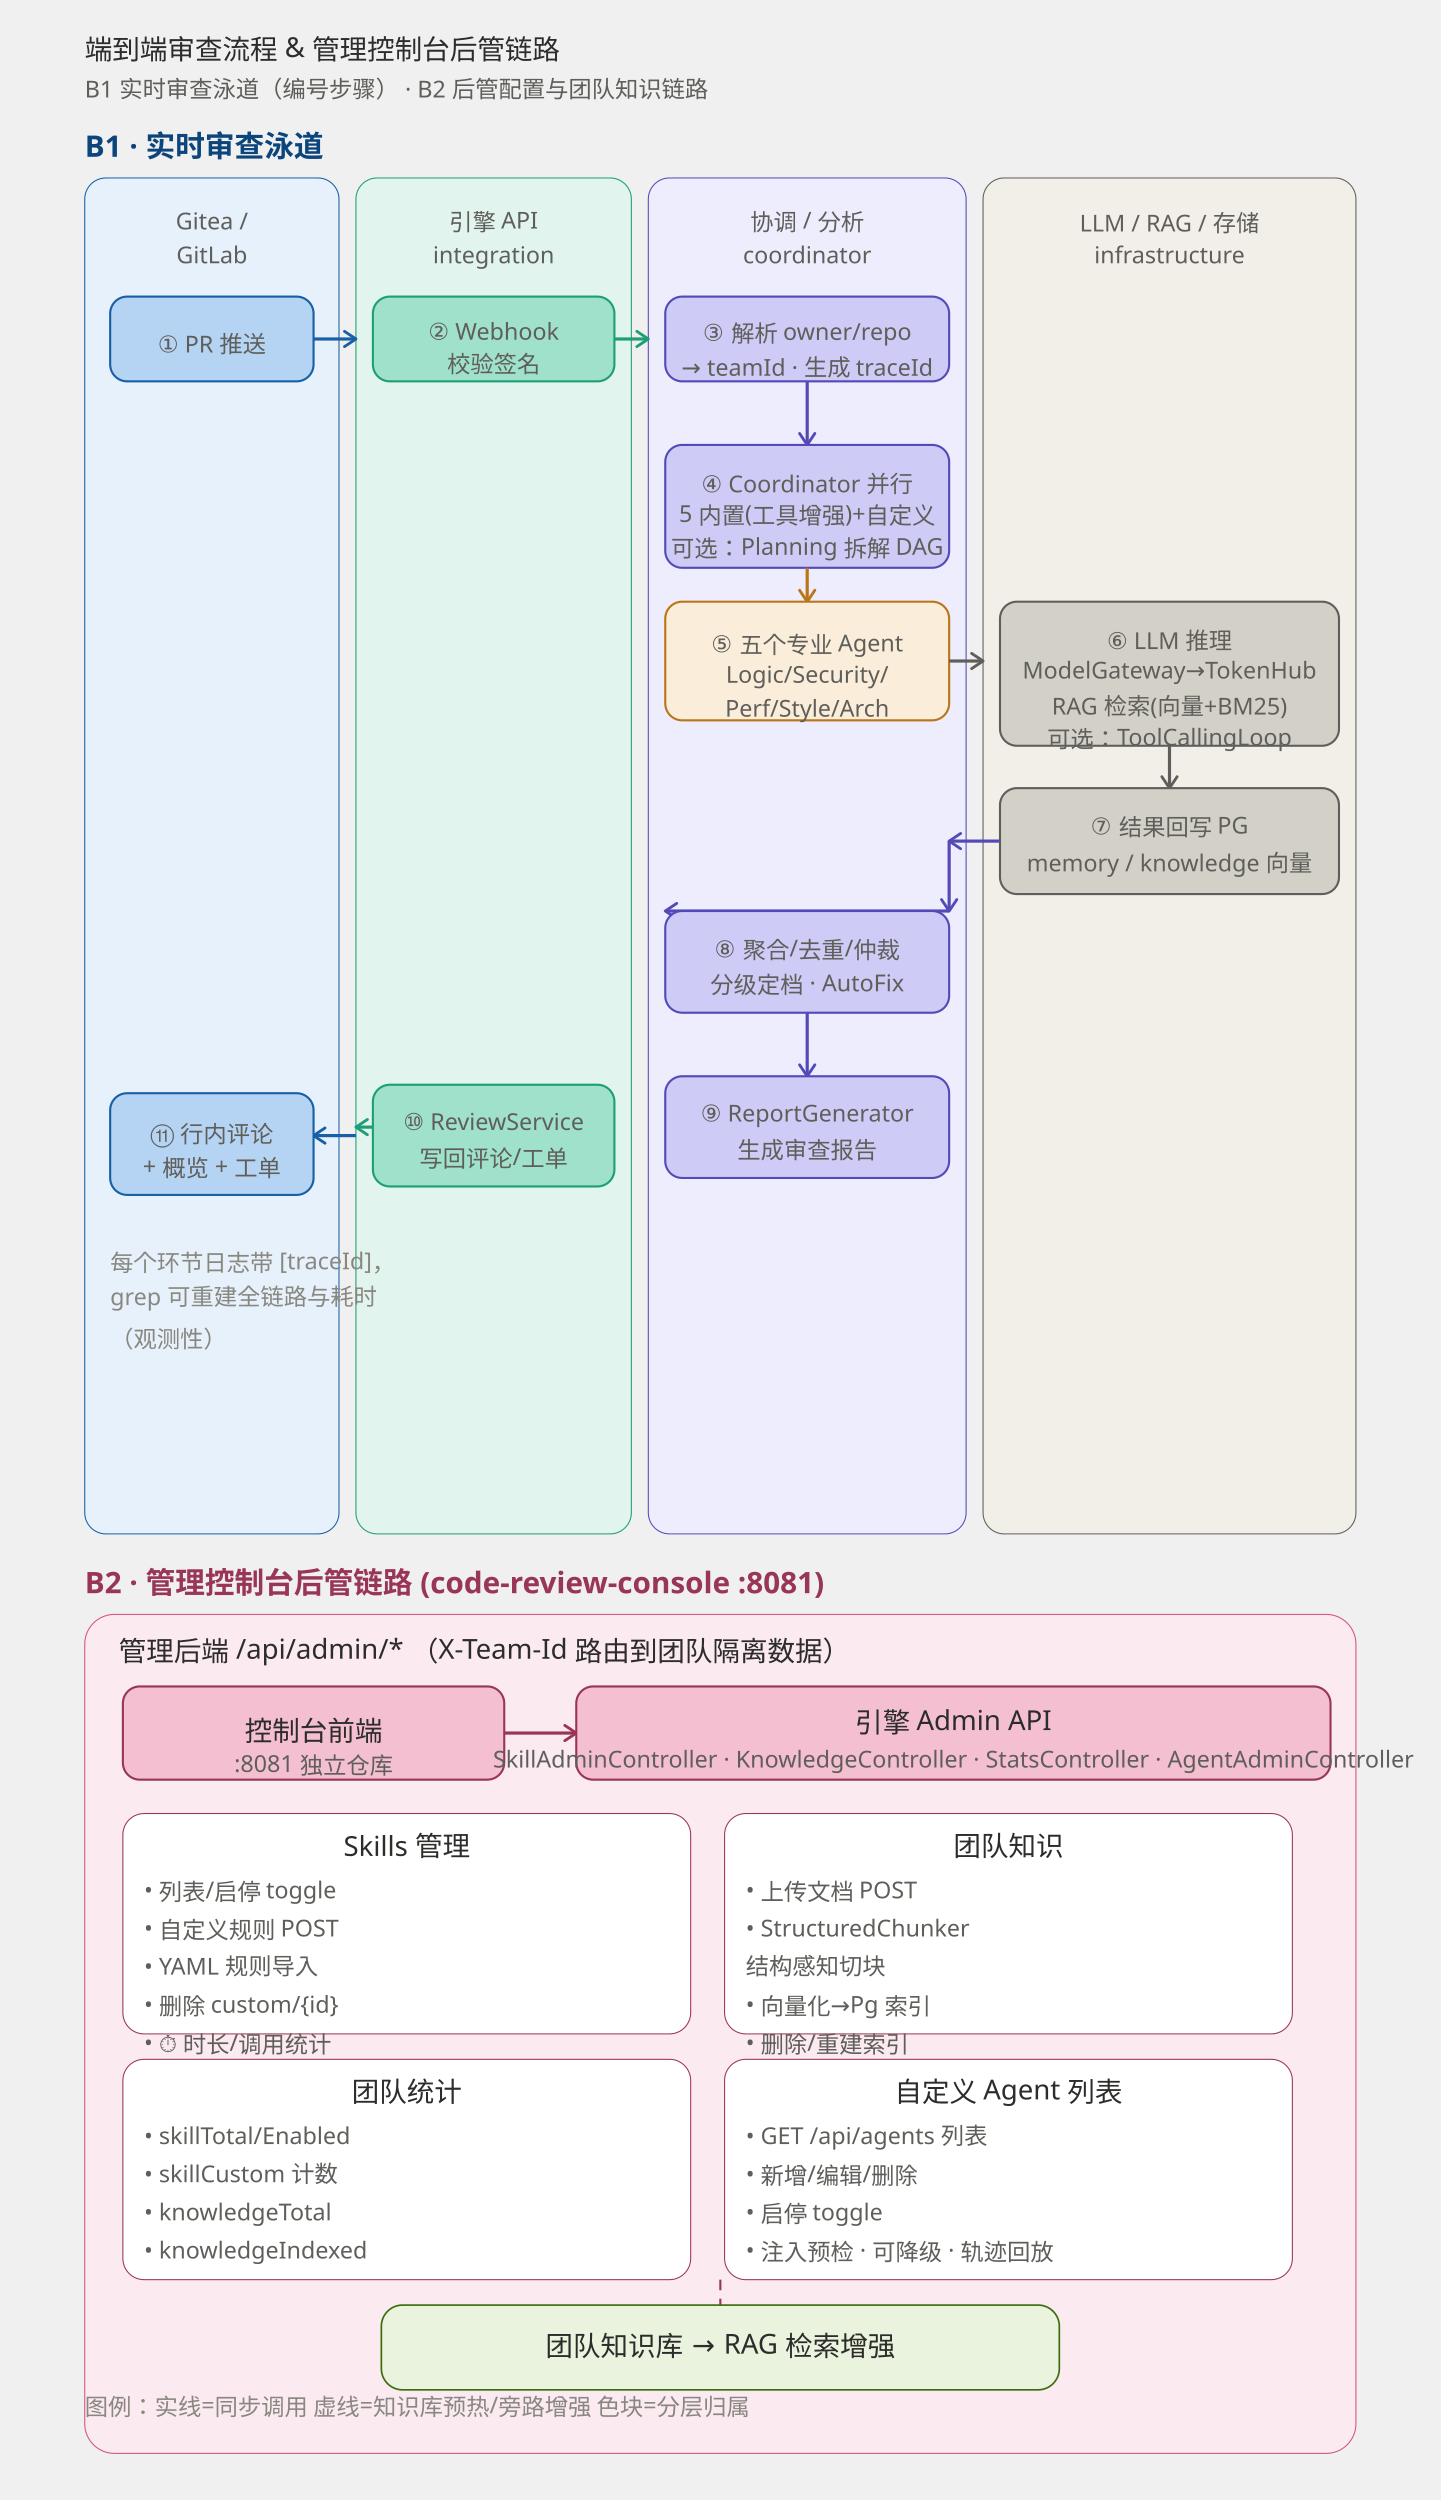
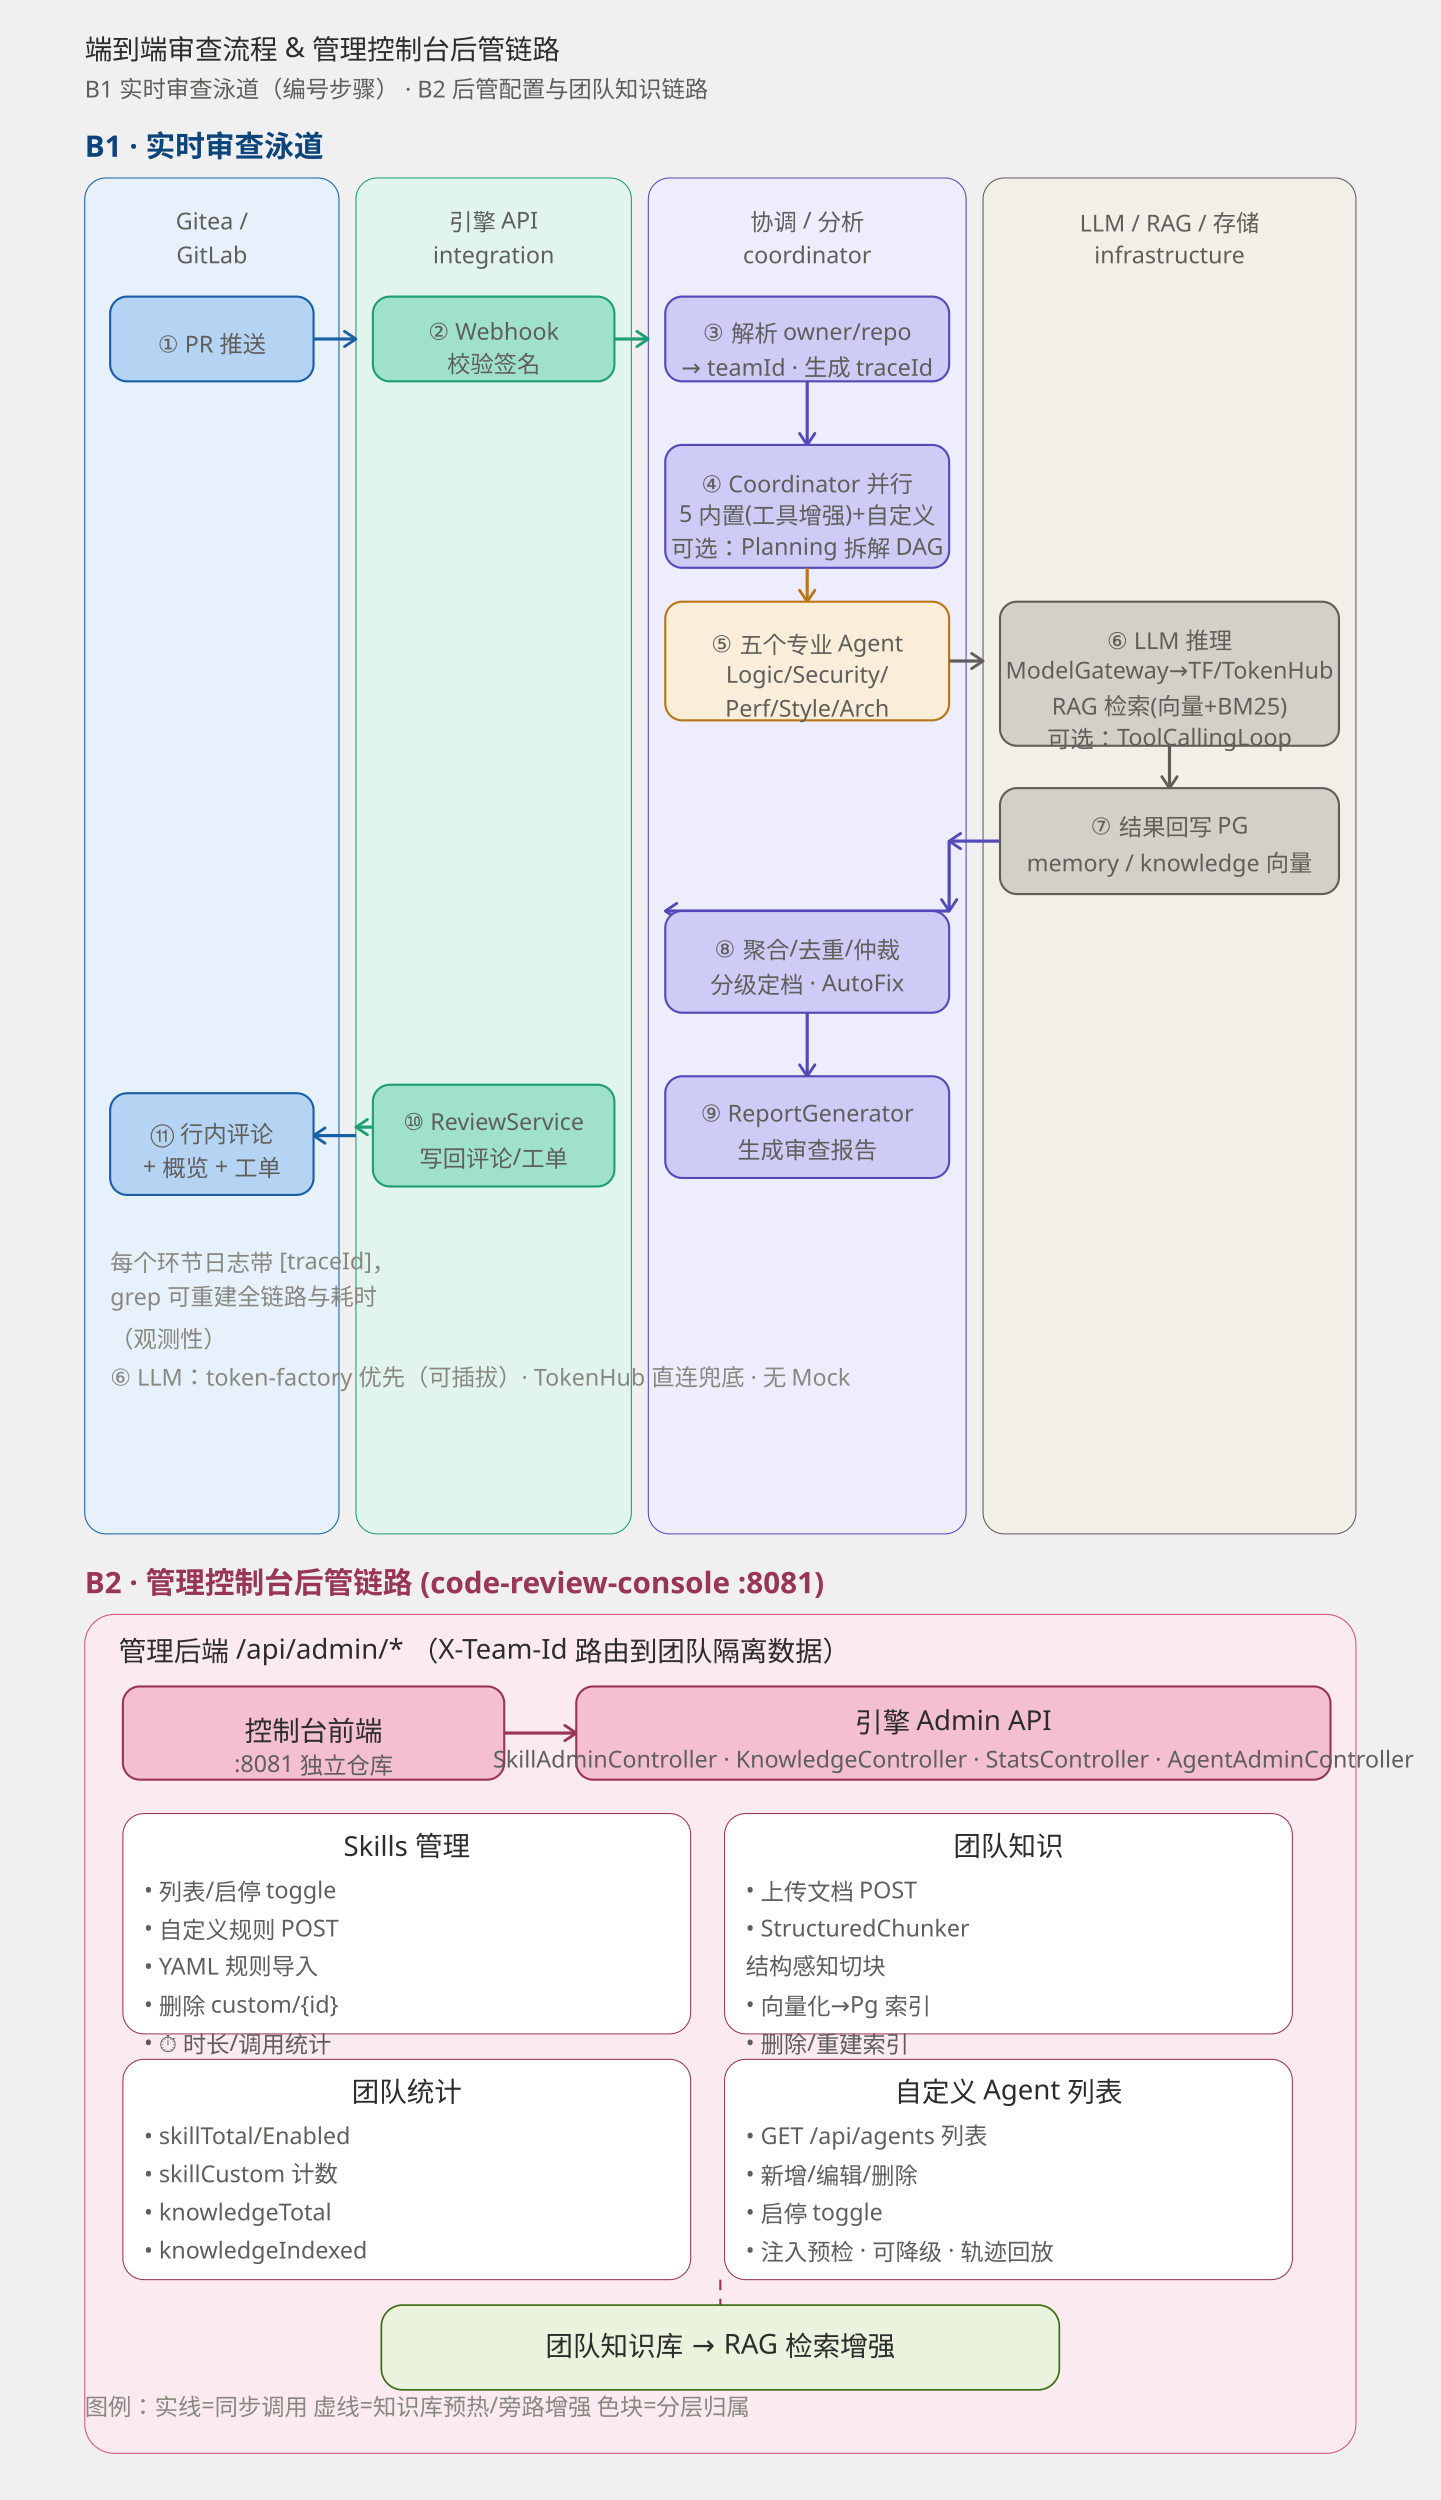
<svg xmlns="http://www.w3.org/2000/svg" viewBox="0 0 680 1180" width="100%" font-family="'Segoe UI',system-ui,sans-serif">
  <defs>
    <marker id="arrow" viewBox="0 0 10 10" refX="8" refY="5" markerWidth="6" markerHeight="6" orient="auto-start-reverse">
      <path d="M2 1L8 5L2 9" fill="none" stroke="context-stroke" stroke-width="1.5" stroke-linecap="round" stroke-linejoin="round" />
    </marker>
  </defs>
  <style>
    text{font-family:'Segoe UI',system-ui,sans-serif}
    .th{font-size:13px;font-weight:500;fill:#2C2C2A}
    .ts{font-size:11px;fill:#5F5E5A}
    .cap{font-size:11px;fill:#888780}
    .lay{font-size:14px;font-weight:600}
    .a{stroke-width:1.5;fill:none;marker-end:url(#arrow)}
    .d{stroke-width:1;fill:none;stroke-dasharray:5 4}
  </style>
  <text class="th" x="40" y="28" font-size="15">端到端审查流程 &amp; 管理控制台后管链路</text>
  <text class="ts" x="40" y="46">B1 实时审查泳道（编号步骤） · B2 后管配置与团队知识链路</text>
  <text class="lay" x="40" y="74" fill="#0C447C">B1 · 实时审查泳道</text>
  <rect x="40" y="84" width="120" height="640" rx="10" fill="#E6F1FB" stroke="#185FA5" stroke-width="0.5" />
  <text class="ts" x="100" y="104" text-anchor="middle" dominant-baseline="central">Gitea /</text>
  <text class="ts" x="100" y="120" text-anchor="middle" dominant-baseline="central">GitLab</text>
  <rect x="168" y="84" width="130" height="640" rx="10" fill="#E1F5EE" stroke="#1D9E75" stroke-width="0.5" />
  <text class="ts" x="233" y="104" text-anchor="middle" dominant-baseline="central">引擎 API</text>
  <text class="ts" x="233" y="120" text-anchor="middle" dominant-baseline="central">integration</text>
  <rect x="306" y="84" width="150" height="640" rx="10" fill="#EEEDFE" stroke="#534AB7" stroke-width="0.5" />
  <text class="ts" x="381" y="104" text-anchor="middle" dominant-baseline="central">协调 / 分析</text>
  <text class="ts" x="381" y="120" text-anchor="middle" dominant-baseline="central">coordinator</text>
  <rect x="464" y="84" width="176" height="640" rx="10" fill="#F1EFE8" stroke="#5F5E5A" stroke-width="0.5" />
  <text class="ts" x="552" y="104" text-anchor="middle" dominant-baseline="central">LLM / RAG / 存储</text>
  <text class="ts" x="552" y="120" text-anchor="middle" dominant-baseline="central">infrastructure</text>
  <rect x="52" y="140" width="96" height="40" rx="8" fill="#B5D4F4" stroke="#185FA5" />
  <text class="ts" x="100" y="160" text-anchor="middle" dominant-baseline="central">① PR 推送</text>
  <path class="a" d="M148 160 L168 160" stroke="#185FA5" />
  <rect x="176" y="140" width="114" height="40" rx="8" fill="#9FE1CB" stroke="#1D9E75" />
  <text class="ts" x="233" y="155" text-anchor="middle" dominant-baseline="central">② Webhook</text>
  <text class="ts" x="233" y="171" text-anchor="middle" dominant-baseline="central">校验签名</text>
  <path class="a" d="M290 160 L306 160" stroke="#1D9E75" />
  <rect x="314" y="140" width="134" height="40" rx="8" fill="#CECBF6" stroke="#534AB7" />
  <text class="ts" x="381" y="155" text-anchor="middle" dominant-baseline="central">③ 解析 owner/repo</text>
  <text class="ts" x="381" y="171" text-anchor="middle" dominant-baseline="central">→ teamId · 生成 traceId</text>
  <path class="a" d="M381 180 L381 210" stroke="#534AB7" />
  <rect x="314" y="210" width="134" height="58" rx="8" fill="#CECBF6" stroke="#534AB7" />
  <text class="ts" x="381" y="226" text-anchor="middle" dominant-baseline="central">④ Coordinator 并行</text>
  <text class="ts" x="381" y="242" text-anchor="middle" dominant-baseline="central">5 内置(工具增强)+自定义</text>
  <text class="ts" x="381" y="258" text-anchor="middle" dominant-baseline="central">可选：Planning 拆解 DAG</text>
  <path class="a" d="M381 268 L381 284" stroke="#BA7517" />
  <rect x="314" y="284" width="134" height="56" rx="8" fill="#FAEEDA" stroke="#BA7517" />
  <text class="ts" x="381" y="302" text-anchor="middle" dominant-baseline="central">⑤ 五个专业 Agent</text>
  <text class="ts" x="381" y="318" text-anchor="middle" dominant-baseline="central">Logic/Security/</text>
  <text class="ts" x="381" y="334" text-anchor="middle" dominant-baseline="central">Perf/Style/Arch</text>
  <path class="a" d="M448 312 L464 312" stroke="#5F5E5A" />
  <rect x="472" y="284" width="160" height="68" rx="8" fill="#D3D1C7" stroke="#5F5E5A" />
  <text class="ts" x="552" y="300" text-anchor="middle" dominant-baseline="central">⑥ LLM 推理</text>
-   <text class="ts" x="552" y="316" text-anchor="middle" dominant-baseline="central">ModelGateway→TokenHub</text>
+   <text class="ts" x="552" y="316" text-anchor="middle" dominant-baseline="central">ModelGateway→TF/TokenHub</text>
  <text class="ts" x="552" y="332" text-anchor="middle" dominant-baseline="central">RAG 检索(向量+BM25)</text>
  <text class="ts" x="552" y="348" text-anchor="middle" dominant-baseline="central">可选：ToolCallingLoop</text>
  <path class="a" d="M552 352 L552 372" stroke="#5F5E5A" />
  <rect x="472" y="372" width="160" height="50" rx="8" fill="#D3D1C7" stroke="#5F5E5A" />
  <text class="ts" x="552" y="388" text-anchor="middle" dominant-baseline="central">⑦ 结果回写 PG</text>
  <text class="ts" x="552" y="406" text-anchor="middle" dominant-baseline="central">memory / knowledge 向量</text>
  <path class="a" d="M472 397 L448 397" stroke="#534AB7" />
  <path class="a" d="M448 397 L448 430" stroke="#534AB7" />
  <path class="a" d="M448 430 L314 430" stroke="#534AB7" />
  <rect x="314" y="430" width="134" height="48" rx="8" fill="#CECBF6" stroke="#534AB7" />
  <text class="ts" x="381" y="446" text-anchor="middle" dominant-baseline="central">⑧ 聚合/去重/仲裁</text>
  <text class="ts" x="381" y="464" text-anchor="middle" dominant-baseline="central">分级定档 · AutoFix</text>
  <path class="a" d="M381 478 L381 508" stroke="#534AB7" />
  <rect x="314" y="508" width="134" height="48" rx="8" fill="#CECBF6" stroke="#534AB7" />
  <text class="ts" x="381" y="524" text-anchor="middle" dominant-baseline="central">⑨ ReportGenerator</text>
  <text class="ts" x="381" y="542" text-anchor="middle" dominant-baseline="central">生成审查报告</text>
  <path class="a" d="M290 532 L168 532" stroke="#1D9E75" />
  <rect x="176" y="512" width="114" height="48" rx="8" fill="#9FE1CB" stroke="#1D9E75" />
  <text class="ts" x="233" y="528" text-anchor="middle" dominant-baseline="central">⑩ ReviewService</text>
  <text class="ts" x="233" y="546" text-anchor="middle" dominant-baseline="central">写回评论/工单</text>
  <path class="a" d="M168 536 L148 536" stroke="#185FA5" />
  <rect x="52" y="516" width="96" height="48" rx="8" fill="#B5D4F4" stroke="#185FA5" />
  <text class="ts" x="100" y="532" text-anchor="middle" dominant-baseline="central">⑪ 行内评论</text>
  <text class="ts" x="100" y="550" text-anchor="middle" dominant-baseline="central">+ 概览 + 工单</text>
  <text class="cap" x="52" y="600">每个环节日志带 [traceId]，</text>
  <text class="cap" x="52" y="616">grep 可重建全链路与耗时</text>
  <text class="cap" x="52" y="636">（观测性）</text>
+   <text class="cap" x="52" y="654">⑥ LLM：token-factory 优先（可插拔）· TokenHub 直连兜底 · 无 Mock</text>
  <text class="lay" x="40" y="752" fill="#993556">B2 · 管理控制台后管链路 (code-review-console :8081)</text>
  <rect x="40" y="762" width="600" height="396" rx="14" fill="#FBEAF0" stroke="#D4537E" stroke-width="0.5" />
  <text class="th" x="56" y="784" fill="#72243E">管理后端 /api/admin/* （X-Team-Id 路由到团队隔离数据）</text>
  <rect x="58" y="796" width="180" height="44" rx="8" fill="#F4C0D1" stroke="#993556" />
  <text class="th" x="148" y="816" text-anchor="middle" dominant-baseline="central">控制台前端</text>
  <text class="ts" x="148" y="832" text-anchor="middle" dominant-baseline="central">:8081 独立仓库</text>
  <path class="a" d="M238 818 L272 818" stroke="#993556" />
  <rect x="272" y="796" width="356" height="44" rx="8" fill="#F4C0D1" stroke="#993556" />
  <text class="th" x="450" y="812" text-anchor="middle" dominant-baseline="central">引擎 Admin API</text>
  <text class="ts" x="450" y="830" text-anchor="middle" dominant-baseline="central">SkillAdminController · KnowledgeController · StatsController · AgentAdminController</text>
  <rect x="58" y="856" width="268" height="104" rx="10" fill="#FFFFFF" stroke="#993556" stroke-width="0.5" />
  <text class="th" x="192" y="876" text-anchor="middle" fill="#72243E">Skills 管理</text>
  <text class="ts" x="68" y="896">• 列表/启停 toggle</text>
  <text class="ts" x="68" y="914">• 自定义规则 POST</text>
  <text class="ts" x="68" y="932">• YAML 规则导入</text>
  <text class="ts" x="68" y="950">• 删除 custom/{id}</text>
  <text class="ts" x="68" y="968" fill="#993556">• ⏱ 时长/调用统计</text>
  <rect x="342" y="856" width="268" height="104" rx="10" fill="#FFFFFF" stroke="#993556" stroke-width="0.5" />
  <text class="th" x="476" y="876" text-anchor="middle" fill="#72243E">团队知识</text>
  <text class="ts" x="352" y="896">• 上传文档 POST</text>
  <text class="ts" x="352" y="914">• StructuredChunker</text>
  <text class="ts" x="352" y="932">  结构感知切块</text>
  <text class="ts" x="352" y="950">• 向量化→Pg 索引</text>
  <text class="ts" x="352" y="968">• 删除/重建索引</text>
  <rect x="58" y="972" width="268" height="104" rx="10" fill="#FFFFFF" stroke="#993556" stroke-width="0.5" />
  <text class="th" x="192" y="992" text-anchor="middle" fill="#72243E">团队统计</text>
  <text class="ts" x="68" y="1012">• skillTotal/Enabled</text>
  <text class="ts" x="68" y="1030">• skillCustom 计数</text>
  <text class="ts" x="68" y="1048">• knowledgeTotal</text>
  <text class="ts" x="68" y="1066">• knowledgeIndexed</text>
  <rect x="342" y="972" width="268" height="104" rx="10" fill="#FFFFFF" stroke="#993556" stroke-width="0.5" />
  <text class="th" x="476" y="992" text-anchor="middle" fill="#72243E">自定义 Agent 列表</text>
  <text class="ts" x="352" y="1012">• GET /api/agents 列表</text>
  <text class="ts" x="352" y="1030">• 新增/编辑/删除</text>
  <text class="ts" x="352" y="1048">• 启停 toggle</text>
  <text class="ts" x="352" y="1066" fill="#993556">• 注入预检 · 可降级 · 轨迹回放</text>
  <path class="d" d="M340 1076 L340 1088" stroke="#993556" />
  <rect x="180" y="1088" width="320" height="40" rx="10" fill="#EAF3DE" stroke="#3B6D11" stroke-width="0.8" />
  <text class="th" x="340" y="1112" text-anchor="middle" fill="#27500A">团队知识库 → RAG 检索增强</text>
  <text class="cap" x="40" y="1140">图例：实线=同步调用 虚线=知识库预热/旁路增强 色块=分层归属</text>
</svg>
